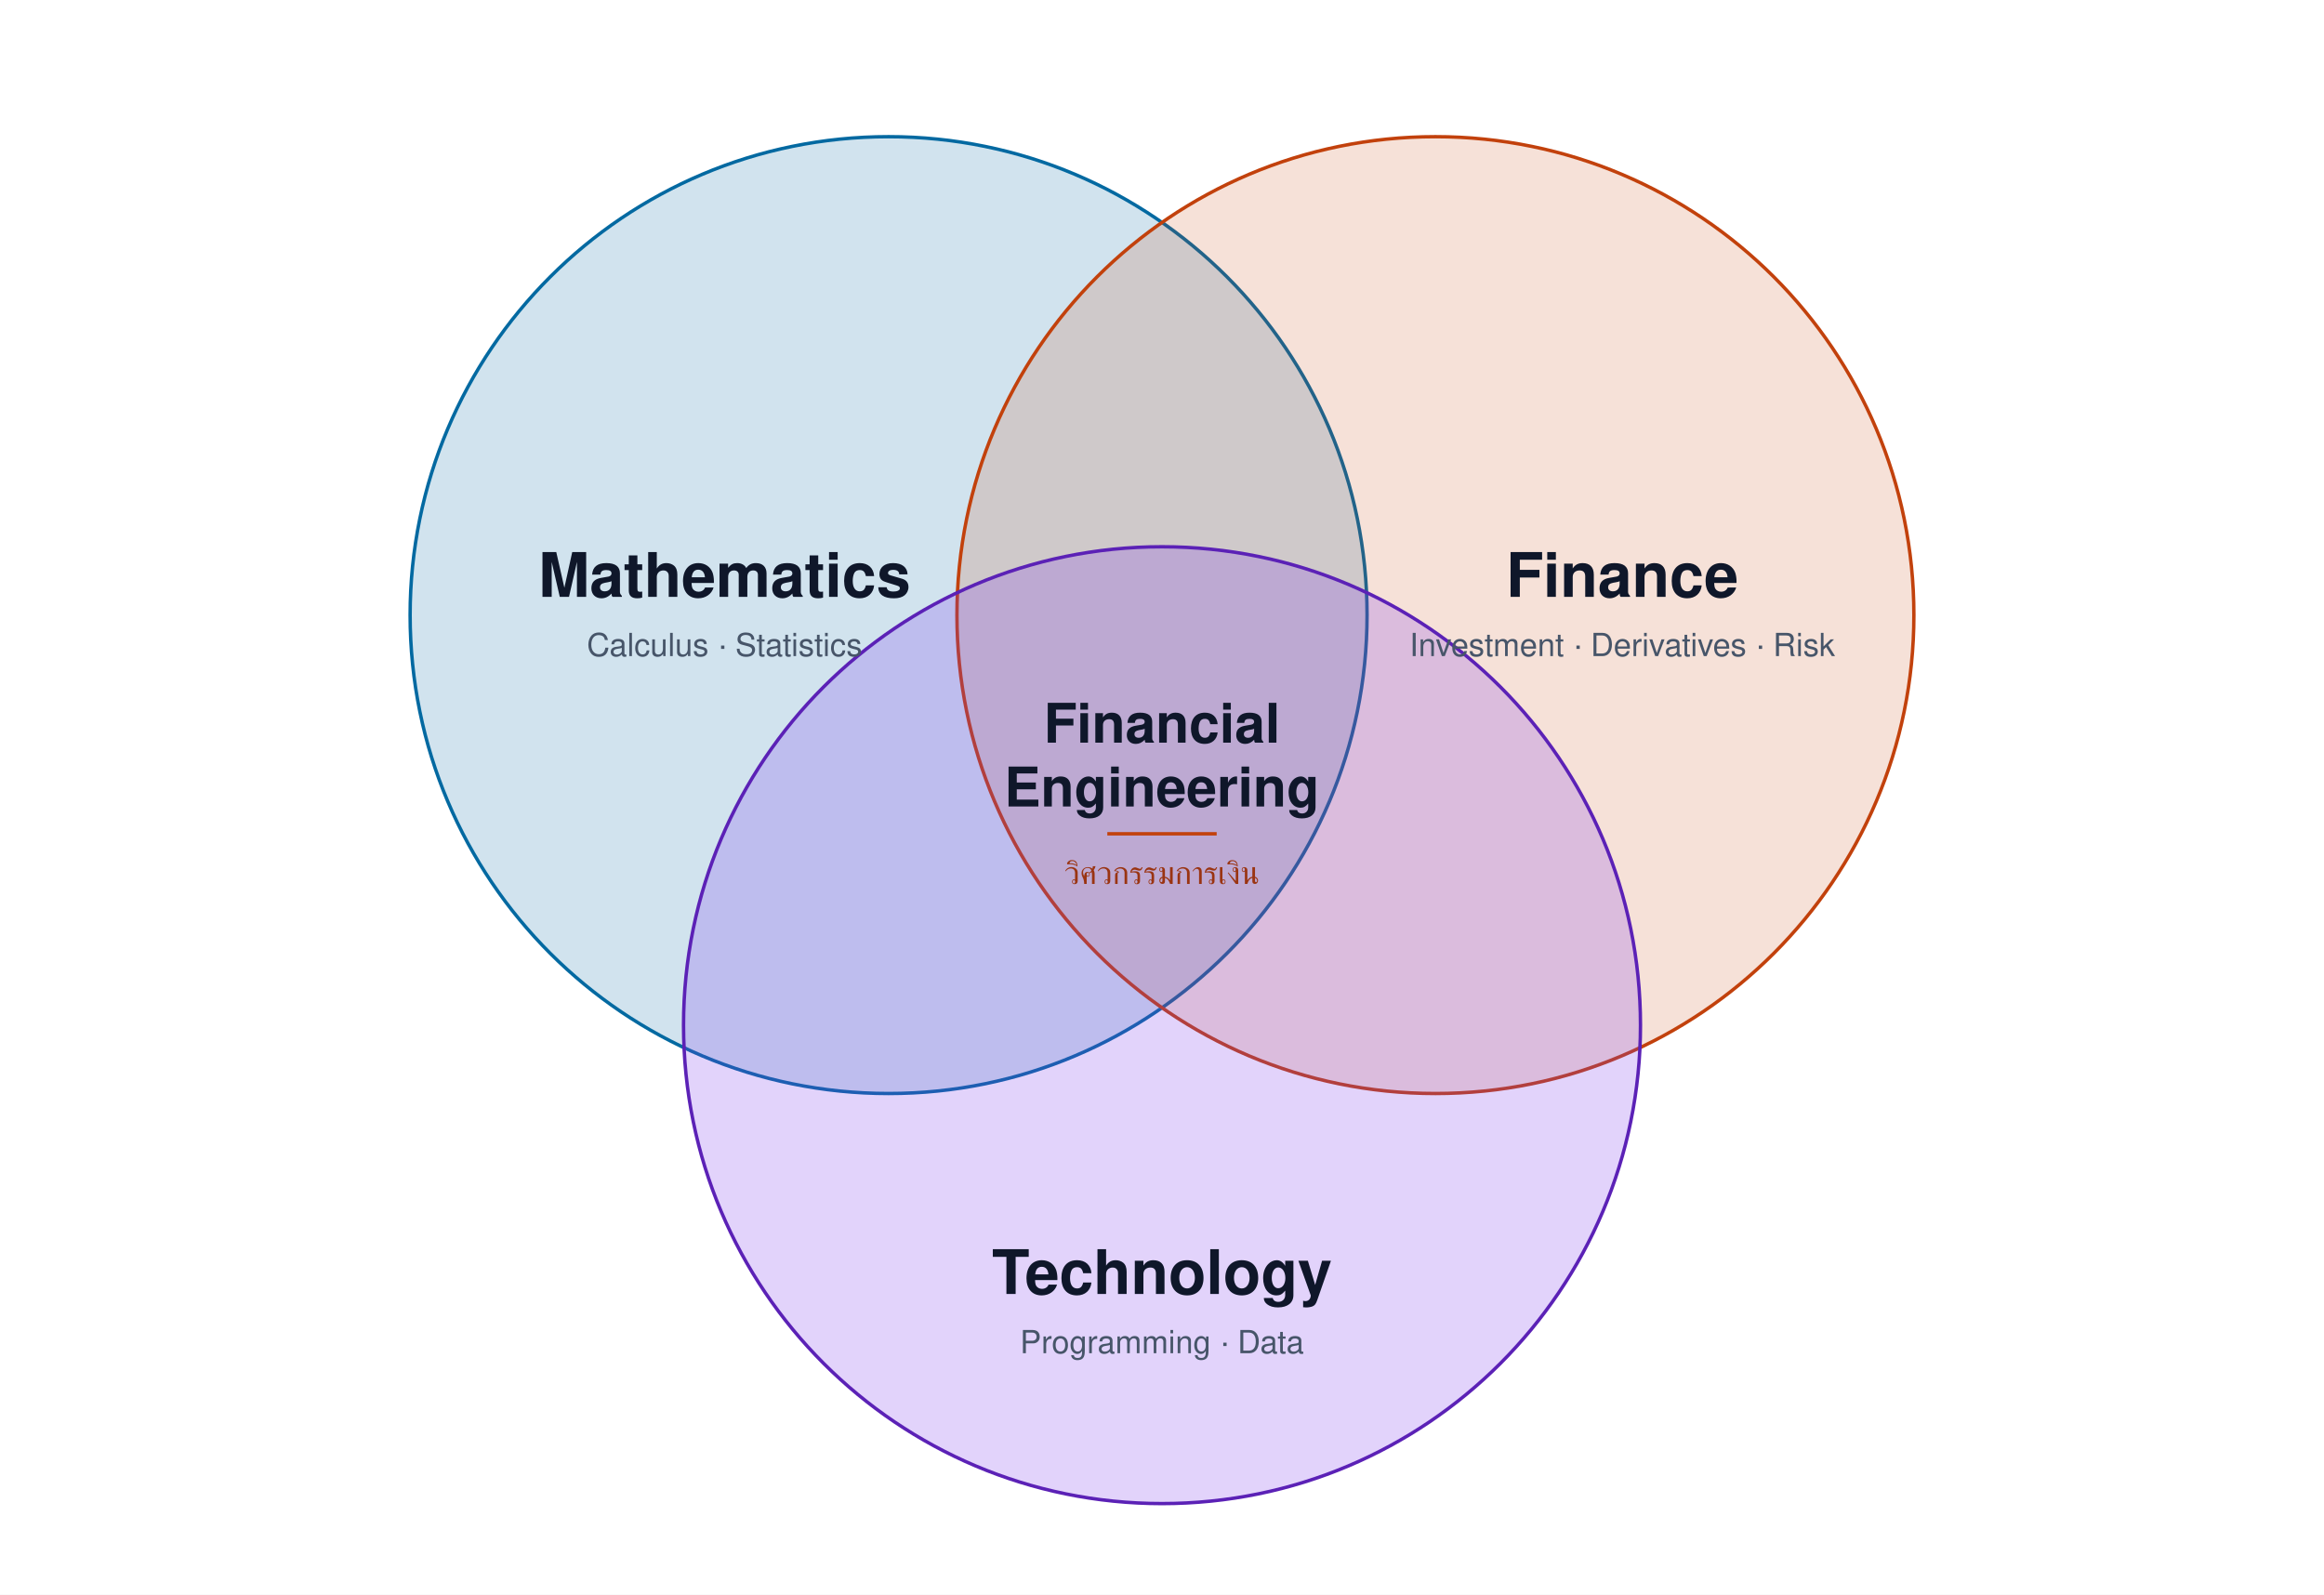
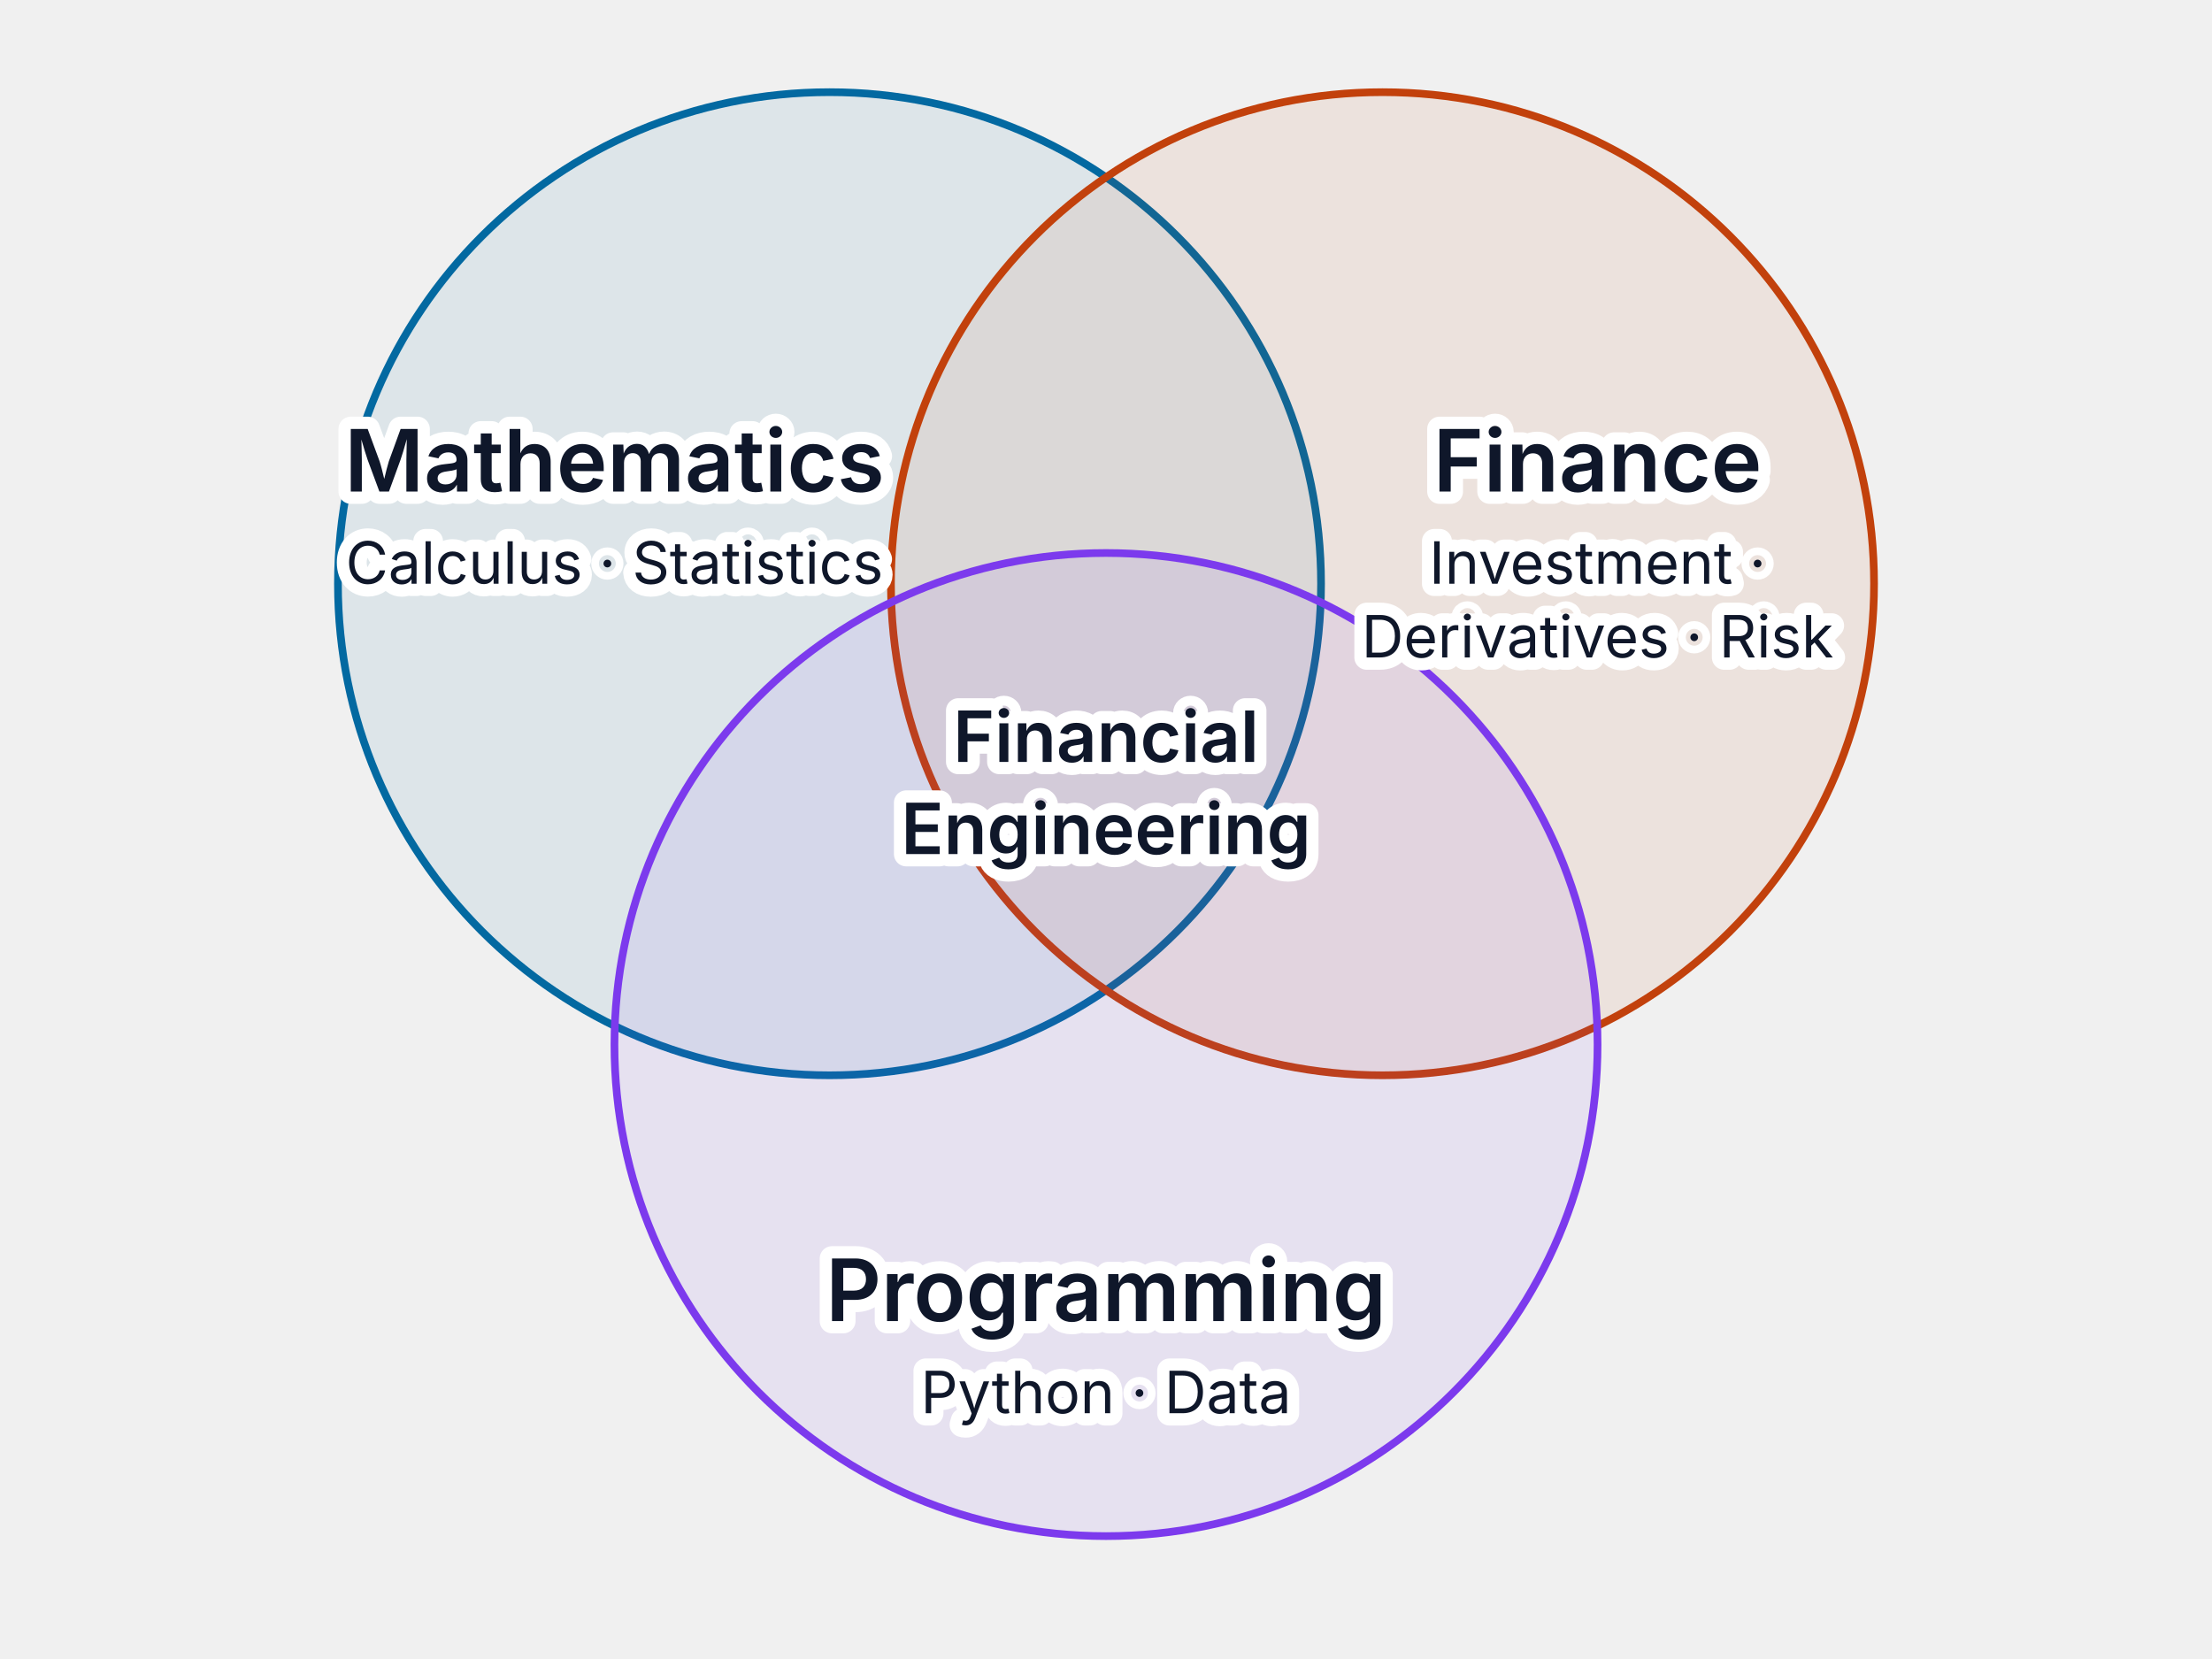
- <svg xmlns="http://www.w3.org/2000/svg" viewBox="0 0 1020 700" width="1020" height="700" role="img" aria-label="Euler diagram: Financial Engineering is where Mathematics, Finance and Technology overlap">
-   <rect width="1020" height="700" fill="#ffffff" />
-   <g stroke-width="1.5">
-     <circle cx="390" cy="270" r="210" fill="#0369a1" fill-opacity="0.18" stroke="#0369a1" />
-     <circle cx="630" cy="270" r="210" fill="#c2410c" fill-opacity="0.16" stroke="#c2410c" />
-     <circle cx="510" cy="450" r="210" fill="#7c3aed" fill-opacity="0.22" stroke="#5b21b6" />
-   </g>
-   <g font-family="Helvetica, Arial, sans-serif" text-anchor="middle">
-     <text x="318" y="262" font-size="27" font-weight="700" fill="#0f172a">Mathematics</text>
-     <text x="318" y="288" font-size="14" fill="#475569">Calculus · Statistics</text>
-     <text x="712" y="262" font-size="27" font-weight="700" fill="#0f172a">Finance</text>
-     <text x="712" y="288" font-size="14" fill="#475569">Investment · Derivatives · Risk</text>
-     <text x="510" y="568" font-size="27" font-weight="700" fill="#0f172a">Technology</text>
-     <text x="510" y="594" font-size="14" fill="#475569">Programming · Data</text>
-     <text x="510" y="326" font-size="24" font-weight="700" fill="#0f172a">Financial</text>
-     <text x="510" y="354" font-size="24" font-weight="700" fill="#0f172a">Engineering</text>
-     <line x1="486" y1="366" x2="534" y2="366" stroke="#c2410c" stroke-width="1.5" />
-     <text x="510" y="388" font-size="14" fill="#9a3412">วิศวกรรมการเงิน</text>
-   </g>
+ <svg xmlns="http://www.w3.org/2000/svg" viewBox="0 0 720 540" width="720" height="540" role="img" aria-label="Financial Engineering is where Mathematics, Finance and Programming overlap">
+   <style>
+ 		text { font-family: Inter, 'Segoe UI', system-ui, -apple-system, 'Helvetica Neue', Arial, 'Noto Sans Thai', 'Leelawadee UI', Thonburi, sans-serif; fill: #0f172a; }
+ 		.title { font-size: 32px; font-weight: 600; letter-spacing: -0.01em; }
+ 		.subtitle { font-size: 20px; fill: #475569; }
+ 		.label { font-size: 22px; }
+ 		.value { font-size: 21px; font-weight: 600; font-variant-numeric: tabular-nums; }
+ 		.tick { font-size: 18px; fill: #64748b; font-variant-numeric: tabular-nums; }
+ 		.note { font-size: 19px; fill: #475569; }
+ 		.grid { stroke: #e2e8f0; stroke-width: 1; }
+ 		.axis { stroke: #cbd5e1; stroke-width: 1.5; }
+ 	</style>
+   <circle cx="270" cy="190" r="160" fill="#0369a1" fill-opacity="0.08" stroke="#0369a1" stroke-width="2.5" />
+   <circle cx="450" cy="190" r="160" fill="#c2410c" fill-opacity="0.08" stroke="#c2410c" stroke-width="2.5" />
+   <circle cx="360" cy="340" r="160" fill="#7c3aed" fill-opacity="0.08" stroke="#7c3aed" stroke-width="2.5" />
+   <text x="200" y="160" text-anchor="middle" font-size="28" font-weight="600" paint-order="stroke" stroke="#ffffff" stroke-width="8" stroke-linejoin="round">Mathematics</text>
+   <text x="200" y="190" text-anchor="middle" font-size="19" fill="#475569" paint-order="stroke" stroke="#ffffff" stroke-width="8" stroke-linejoin="round">Calculus · Statistics</text>
+   <text x="520" y="160" text-anchor="middle" font-size="28" font-weight="600" paint-order="stroke" stroke="#ffffff" stroke-width="8" stroke-linejoin="round">Finance</text>
+   <text x="520" y="190" text-anchor="middle" font-size="19" fill="#475569" paint-order="stroke" stroke="#ffffff" stroke-width="8" stroke-linejoin="round">Investment ·</text>
+   <text x="520" y="214" text-anchor="middle" font-size="19" fill="#475569" paint-order="stroke" stroke="#ffffff" stroke-width="8" stroke-linejoin="round">Derivatives · Risk</text>
+   <text x="360" y="430" text-anchor="middle" font-size="28" font-weight="600" paint-order="stroke" stroke="#ffffff" stroke-width="8" stroke-linejoin="round">Programming</text>
+   <text x="360" y="460" text-anchor="middle" font-size="19" fill="#475569" paint-order="stroke" stroke="#ffffff" stroke-width="8" stroke-linejoin="round">Python · Data</text>
+   <text x="360" y="248" text-anchor="middle" font-size="23" font-weight="600" paint-order="stroke" stroke="#ffffff" stroke-width="8" stroke-linejoin="round">Financial</text>
+   <text x="360" y="278" text-anchor="middle" font-size="23" font-weight="600" paint-order="stroke" stroke="#ffffff" stroke-width="8" stroke-linejoin="round">Engineering</text>
</svg>
